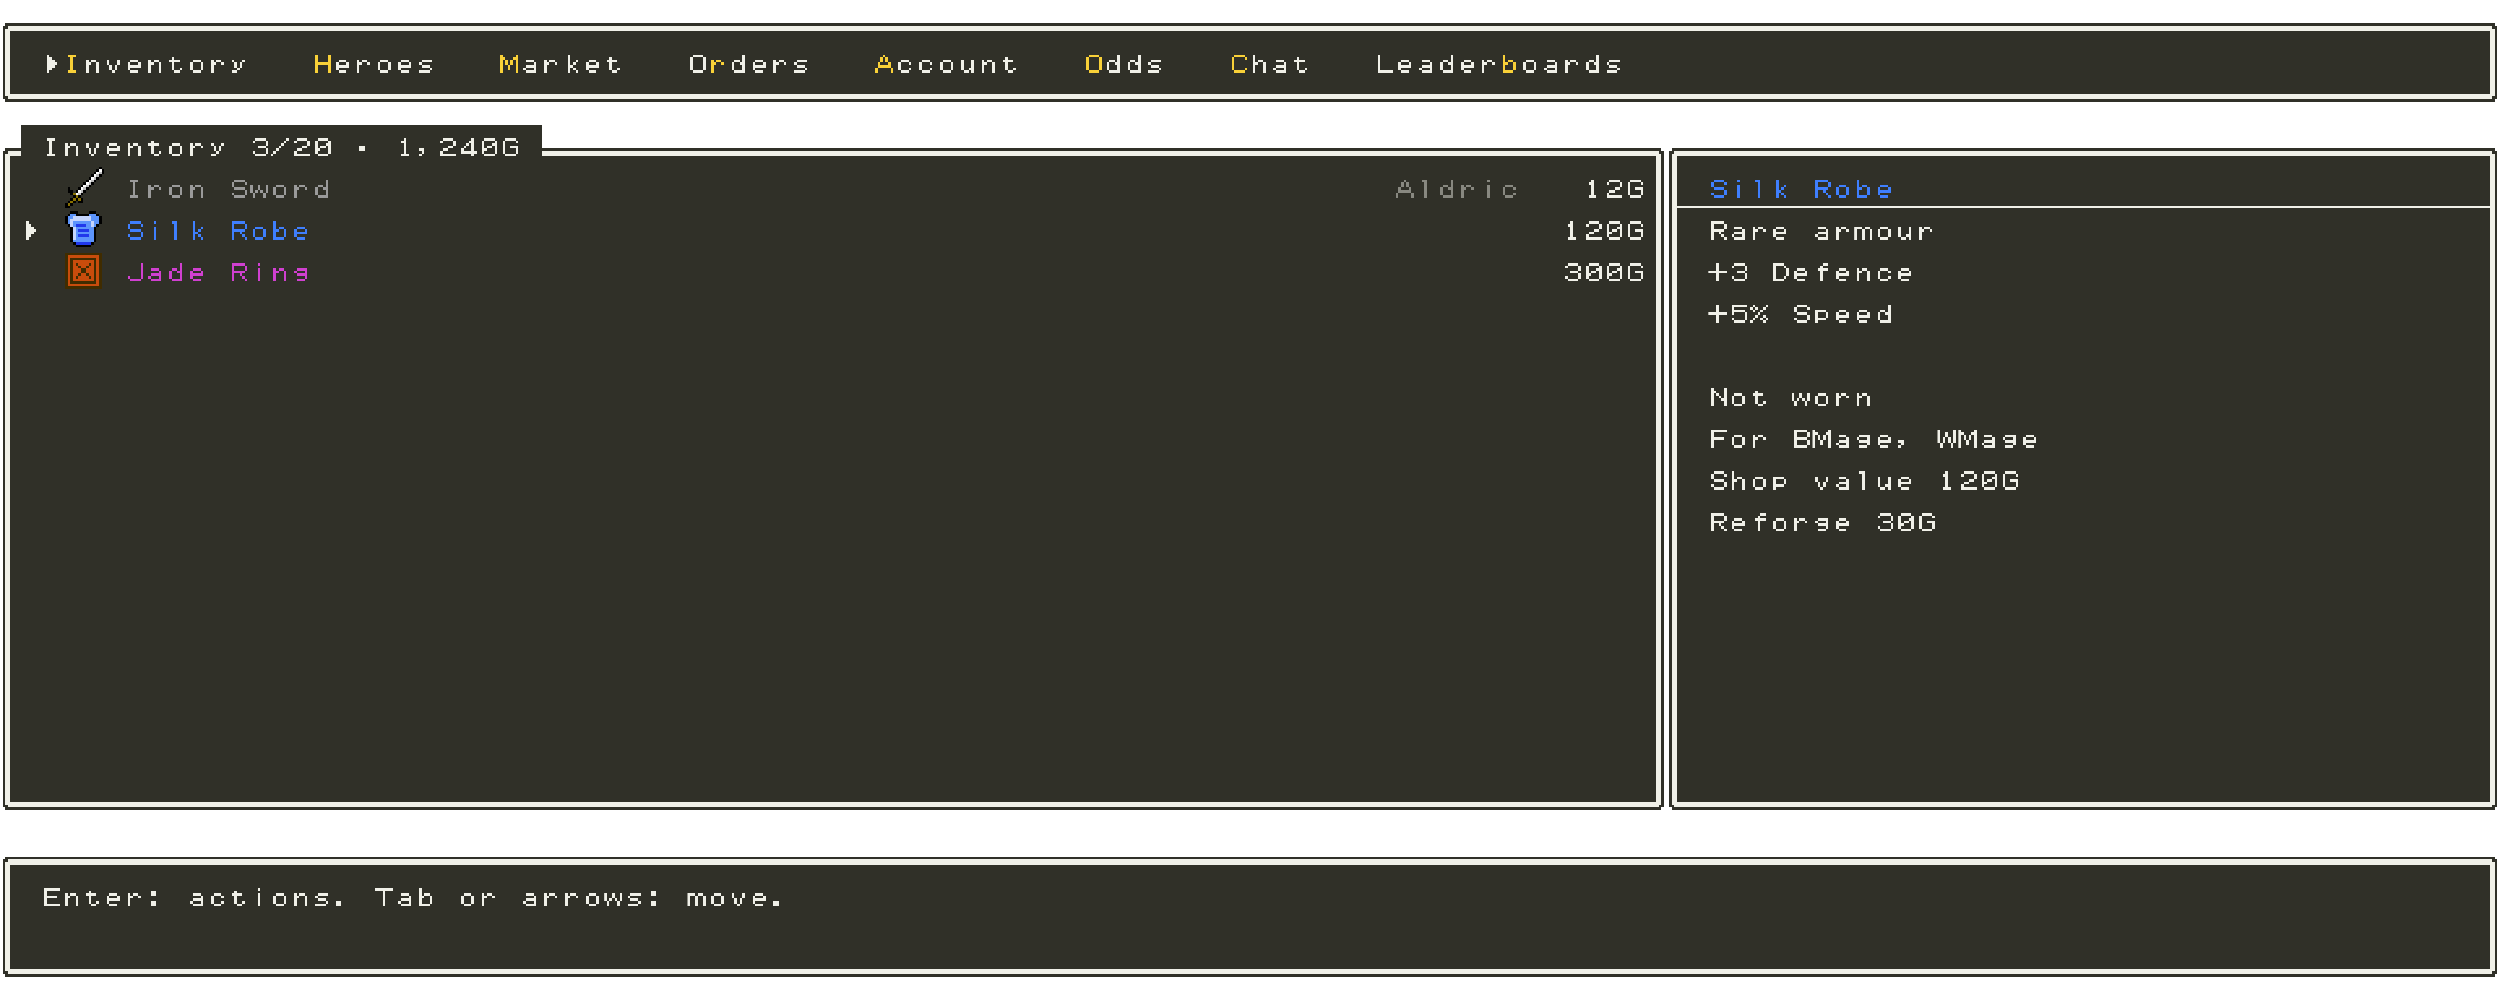
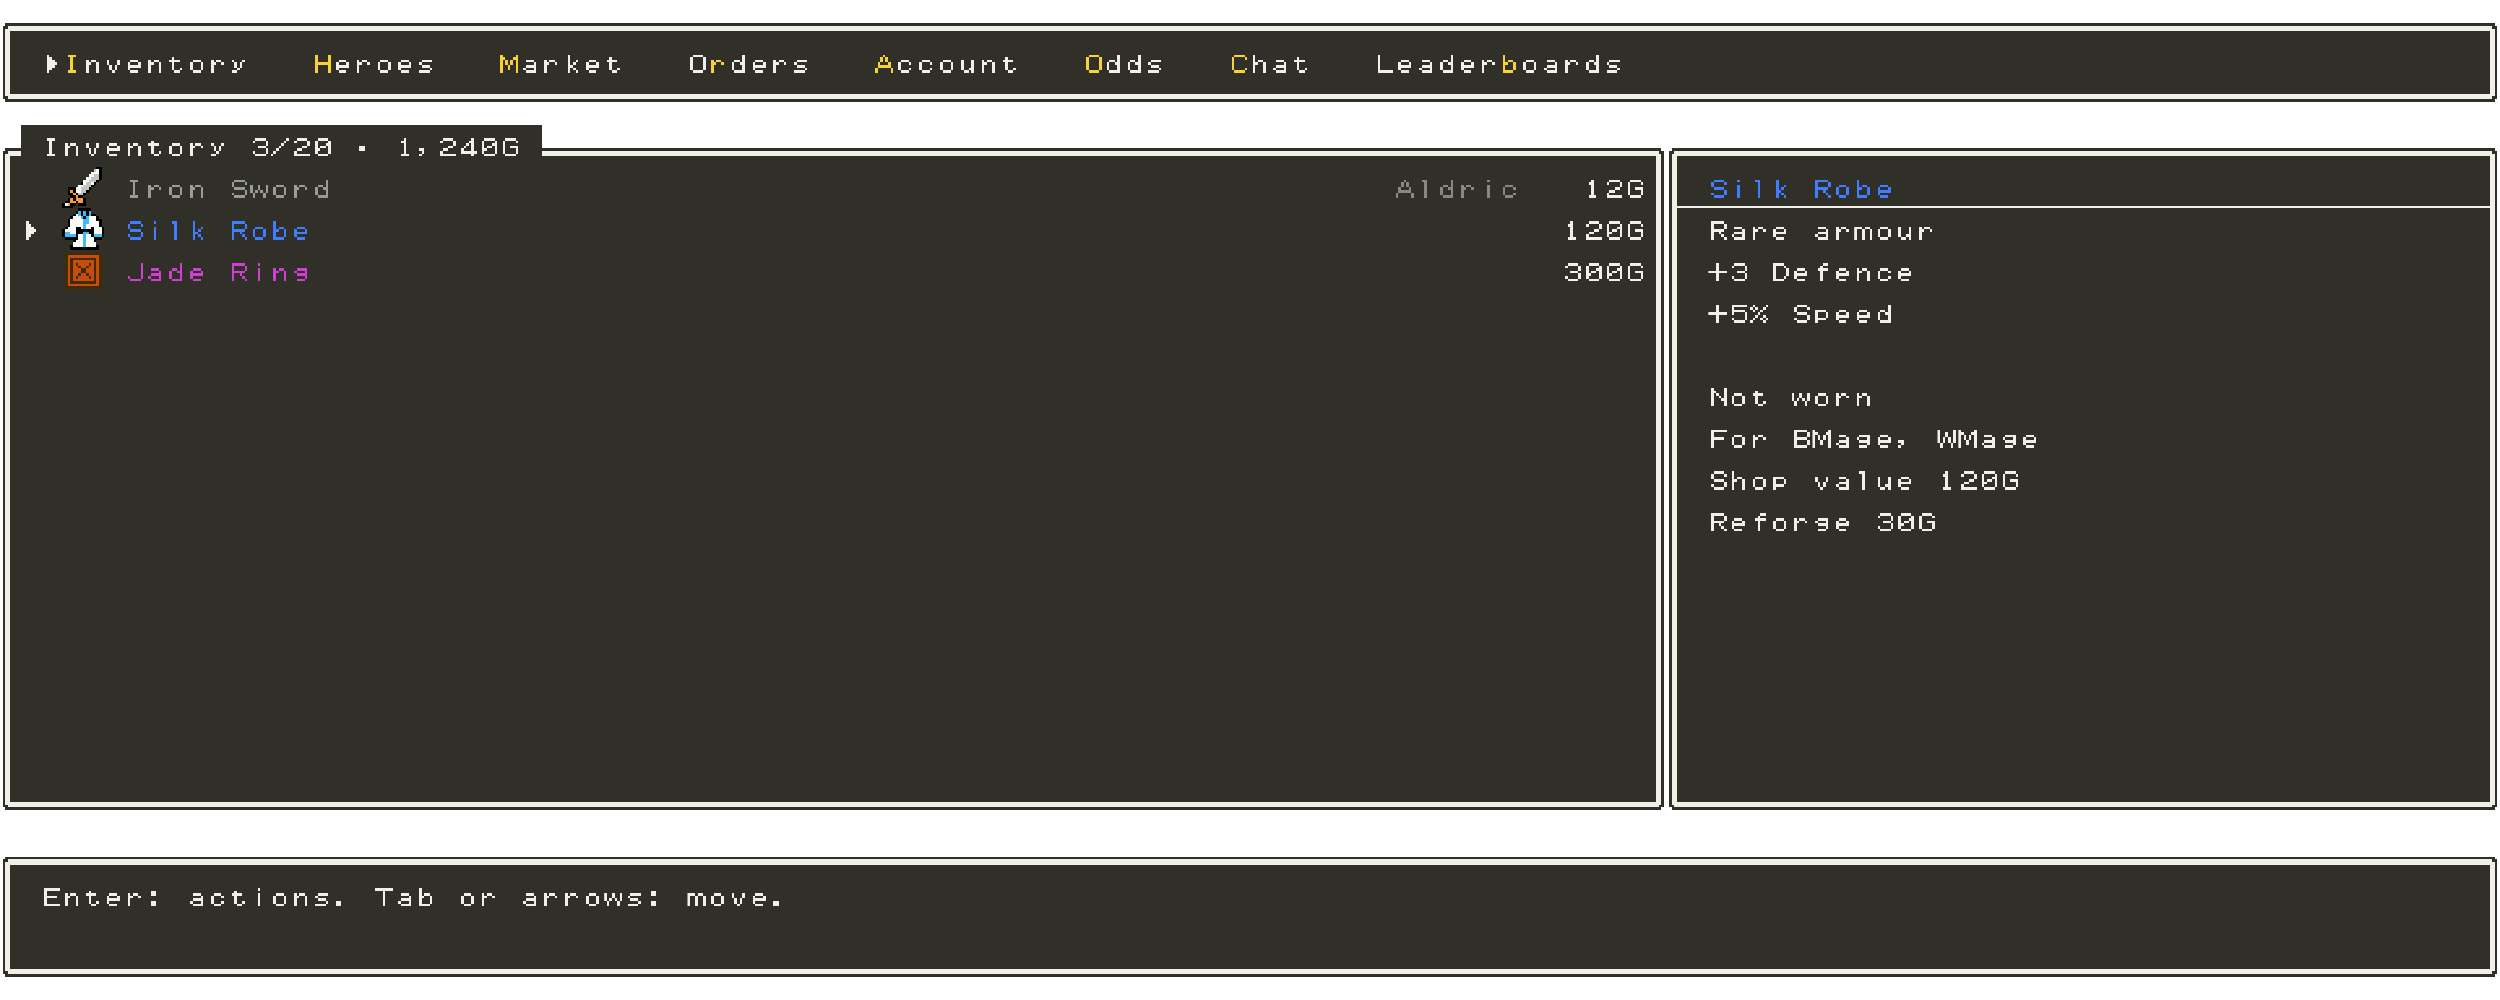
<svg xmlns="http://www.w3.org/2000/svg" viewBox="0 0 960 384" width="960" height="384" shape-rendering="crispEdges">
  <defs>
    <symbol id="g0">
      <path d="M2 5h1v1h-1zM2 6h2v1h-2zM2 7h3v1h-3zM2 8h4v1h-4zM2 9h3v1h-3zM2 10h2v1h-2zM2 11h1v1h-1z" />
    </symbol>
    <symbol id="g1">
      <path d="M2 5h3v1h-3zM3 6h1v1h-1zM3 7h1v1h-1zM3 8h1v1h-1zM3 9h1v1h-1zM3 10h1v1h-1zM2 11h3v1h-3z" />
    </symbol>
    <symbol id="g2">
      <path d="M1 7h1v1h-1zM3 7h2v1h-2zM1 8h2v1h-2zM5 8h1v1h-1zM1 9h1v1h-1zM5 9h1v1h-1zM1 10h1v1h-1zM5 10h1v1h-1zM1 11h1v1h-1zM5 11h1v1h-1z" />
    </symbol>
    <symbol id="g3">
      <path d="M1 7h1v1h-1zM5 7h1v1h-1zM1 8h1v1h-1zM5 8h1v1h-1zM2 9h1v1h-1zM4 9h1v1h-1zM2 10h1v1h-1zM4 10h1v1h-1zM3 11h1v1h-1z" />
    </symbol>
    <symbol id="g4">
      <path d="M2 7h3v1h-3zM1 8h1v1h-1zM5 8h1v1h-1zM1 9h5v1h-5zM1 10h1v1h-1zM2 11h3v1h-3z" />
    </symbol>
    <symbol id="g5">
      <path d="M2 6h1v1h-1zM1 7h4v1h-4zM2 8h1v1h-1zM2 9h1v1h-1zM2 10h1v1h-1zM5 10h1v1h-1zM3 11h2v1h-2z" />
    </symbol>
    <symbol id="g6">
      <path d="M2 7h3v1h-3zM1 8h1v1h-1zM5 8h1v1h-1zM1 9h1v1h-1zM5 9h1v1h-1zM1 10h1v1h-1zM5 10h1v1h-1zM2 11h3v1h-3z" />
    </symbol>
    <symbol id="g7">
      <path d="M1 7h1v1h-1zM3 7h2v1h-2zM1 8h2v1h-2zM5 8h1v1h-1zM1 9h1v1h-1zM1 10h1v1h-1zM1 11h1v1h-1z" />
    </symbol>
    <symbol id="g8">
      <path d="M1 7h1v1h-1zM5 7h1v1h-1zM2 8h1v1h-1zM4 8h1v1h-1zM2 9h1v1h-1zM4 9h1v1h-1zM3 10h1v1h-1zM1 11h2v1h-2z" />
    </symbol>
    <symbol id="g9">
      <path d="M1 5h1v1h-1zM6 5h1v1h-1zM1 6h1v1h-1zM6 6h1v1h-1zM1 7h1v1h-1zM6 7h1v1h-1zM1 8h6v1h-6zM1 9h1v1h-1zM6 9h1v1h-1zM1 10h1v1h-1zM6 10h1v1h-1zM1 11h1v1h-1zM6 11h1v1h-1z" />
    </symbol>
    <symbol id="g10">
      <path d="M2 7h4v1h-4zM1 8h1v1h-1zM2 9h3v1h-3zM5 10h1v1h-1zM1 11h4v1h-4z" />
    </symbol>
    <symbol id="g11">
      <path d="M0 5h1v1h-1zM6 5h1v1h-1zM0 6h2v1h-2zM5 6h2v1h-2zM0 7h1v1h-1zM2 7h1v1h-1zM4 7h1v1h-1zM6 7h1v1h-1zM0 8h1v1h-1zM2 8h1v1h-1zM4 8h1v1h-1zM6 8h1v1h-1zM0 9h1v1h-1zM3 9h1v1h-1zM6 9h1v1h-1zM0 10h1v1h-1zM3 10h1v1h-1zM6 10h1v1h-1zM0 11h1v1h-1zM6 11h1v1h-1z" />
    </symbol>
    <symbol id="g12">
      <path d="M2 7h3v1h-3zM5 8h1v1h-1zM2 9h4v1h-4zM1 10h1v1h-1zM5 10h1v1h-1zM2 11h4v1h-4z" />
    </symbol>
    <symbol id="g13">
      <path d="M2 5h1v1h-1zM2 6h1v1h-1zM2 7h1v1h-1zM5 7h1v1h-1zM2 8h1v1h-1zM4 8h1v1h-1zM2 9h2v1h-2zM2 10h1v1h-1zM4 10h1v1h-1zM2 11h1v1h-1zM5 11h1v1h-1z" />
    </symbol>
    <symbol id="g14">
      <path d="M2 5h4v1h-4zM1 6h1v1h-1zM6 6h1v1h-1zM1 7h1v1h-1zM6 7h1v1h-1zM1 8h1v1h-1zM6 8h1v1h-1zM1 9h1v1h-1zM6 9h1v1h-1zM1 10h1v1h-1zM6 10h1v1h-1zM2 11h4v1h-4z" />
    </symbol>
    <symbol id="g15">
      <path d="M5 5h1v1h-1zM5 6h1v1h-1zM2 7h2v1h-2zM5 7h1v1h-1zM1 8h1v1h-1zM4 8h2v1h-2zM1 9h1v1h-1zM5 9h1v1h-1zM1 10h1v1h-1zM5 10h1v1h-1zM2 11h4v1h-4z" />
    </symbol>
    <symbol id="g16">
      <path d="M3 5h1v1h-1zM2 6h1v1h-1zM4 6h1v1h-1zM2 7h1v1h-1zM4 7h1v1h-1zM1 8h1v1h-1zM5 8h1v1h-1zM1 9h5v1h-5zM0 10h1v1h-1zM6 10h1v1h-1zM0 11h1v1h-1zM6 11h1v1h-1z" />
    </symbol>
    <symbol id="g17">
      <path d="M2 7h3v1h-3zM1 8h1v1h-1zM5 8h1v1h-1zM1 9h1v1h-1zM1 10h1v1h-1zM5 10h1v1h-1zM2 11h3v1h-3z" />
    </symbol>
    <symbol id="g18">
      <path d="M1 7h1v1h-1zM5 7h1v1h-1zM1 8h1v1h-1zM5 8h1v1h-1zM1 9h1v1h-1zM5 9h1v1h-1zM1 10h1v1h-1zM4 10h2v1h-2zM2 11h2v1h-2zM5 11h1v1h-1z" />
    </symbol>
    <symbol id="g19">
      <path d="M2 5h4v1h-4zM1 6h1v1h-1zM6 6h1v1h-1zM1 7h1v1h-1zM1 8h1v1h-1zM1 9h1v1h-1zM1 10h1v1h-1zM6 10h1v1h-1zM2 11h4v1h-4z" />
    </symbol>
    <symbol id="g20">
      <path d="M1 5h1v1h-1zM1 6h1v1h-1zM1 7h1v1h-1zM3 7h2v1h-2zM1 8h2v1h-2zM5 8h1v1h-1zM1 9h1v1h-1zM5 9h1v1h-1zM1 10h1v1h-1zM5 10h1v1h-1zM1 11h1v1h-1zM5 11h1v1h-1z" />
    </symbol>
    <symbol id="g21">
      <path d="M1 5h1v1h-1zM1 6h1v1h-1zM1 7h1v1h-1zM1 8h1v1h-1zM1 9h1v1h-1zM1 10h1v1h-1zM1 11h6v1h-6z" />
    </symbol>
    <symbol id="g22">
      <path d="M1 5h1v1h-1zM1 6h1v1h-1zM1 7h1v1h-1zM3 7h2v1h-2zM1 8h2v1h-2zM5 8h1v1h-1zM1 9h1v1h-1zM5 9h1v1h-1zM1 10h1v1h-1zM5 10h1v1h-1zM1 11h4v1h-4z" />
    </symbol>
    <symbol id="g23">
      <path d="M2 5h4v1h-4zM1 6h1v1h-1zM6 6h1v1h-1zM6 7h1v1h-1zM3 8h3v1h-3zM6 9h1v1h-1zM1 10h1v1h-1zM6 10h1v1h-1zM2 11h4v1h-4z" />
    </symbol>
    <symbol id="g24">
      <path d="M6 5h1v1h-1zM5 6h1v1h-1zM4 7h1v1h-1zM3 8h1v1h-1zM2 9h1v1h-1zM1 10h1v1h-1zM0 11h1v1h-1z" />
    </symbol>
    <symbol id="g25">
      <path d="M2 5h4v1h-4zM1 6h1v1h-1zM6 6h1v1h-1zM6 7h1v1h-1zM4 8h2v1h-2zM2 9h2v1h-2zM1 10h1v1h-1zM1 11h6v1h-6z" />
    </symbol>
    <symbol id="g26">
      <path d="M2 5h4v1h-4zM1 6h1v1h-1zM6 6h1v1h-1zM1 7h1v1h-1zM5 7h2v1h-2zM1 8h1v1h-1zM3 8h2v1h-2zM6 8h1v1h-1zM1 9h2v1h-2zM6 9h1v1h-1zM1 10h1v1h-1zM6 10h1v1h-1zM2 11h4v1h-4z" />
    </symbol>
    <symbol id="g27">
      <path d="M2 8h2v1h-2zM2 9h2v1h-2z" />
    </symbol>
    <symbol id="g28">
      <path d="M3 5h1v1h-1zM2 6h2v1h-2zM3 7h1v1h-1zM3 8h1v1h-1zM3 9h1v1h-1zM3 10h1v1h-1zM2 11h3v1h-3z" />
    </symbol>
    <symbol id="g29">
      <path d="M1 9h2v1h-2zM2 10h1v1h-1zM1 11h1v1h-1z" />
    </symbol>
    <symbol id="g30">
      <path d="M5 5h1v1h-1zM4 6h2v1h-2zM3 7h1v1h-1zM5 7h1v1h-1zM2 8h1v1h-1zM5 8h1v1h-1zM1 9h1v1h-1zM5 9h1v1h-1zM1 10h6v1h-6zM5 11h1v1h-1z" />
    </symbol>
    <symbol id="g31">
      <path d="M2 5h4v1h-4zM1 6h1v1h-1zM6 6h1v1h-1zM1 7h1v1h-1zM1 8h1v1h-1zM4 8h3v1h-3zM1 9h1v1h-1zM6 9h1v1h-1zM1 10h1v1h-1zM6 10h1v1h-1zM2 11h4v1h-4z" />
    </symbol>
    <symbol id="g32">
      <path d="M2 5h4v1h-4zM1 6h1v1h-1zM6 6h1v1h-1zM1 7h1v1h-1zM2 8h4v1h-4zM6 9h1v1h-1zM1 10h1v1h-1zM6 10h1v1h-1zM2 11h4v1h-4z" />
    </symbol>
    <symbol id="g33">
      <path d="M0 7h1v1h-1zM3 7h1v1h-1zM6 7h1v1h-1zM0 8h1v1h-1zM3 8h1v1h-1zM6 8h1v1h-1zM0 9h1v1h-1zM2 9h1v1h-1zM4 9h1v1h-1zM6 9h1v1h-1zM1 10h1v1h-1zM5 10h1v1h-1zM1 11h1v1h-1zM5 11h1v1h-1z" />
    </symbol>
    <symbol id="g34">
      <path d="M2 5h2v1h-2zM3 6h1v1h-1zM3 7h1v1h-1zM3 8h1v1h-1zM3 9h1v1h-1zM3 10h1v1h-1zM3 11h1v1h-1z" />
    </symbol>
    <symbol id="g35">
      <path d="M3 5h1v1h-1zM3 7h1v1h-1zM3 8h1v1h-1zM3 9h1v1h-1zM3 10h1v1h-1zM3 11h1v1h-1z" />
    </symbol>
    <symbol id="g36">
      <path d="M1 5h5v1h-5zM1 6h1v1h-1zM6 6h1v1h-1zM1 7h1v1h-1zM6 7h1v1h-1zM1 8h5v1h-5zM1 9h1v1h-1zM4 9h1v1h-1zM1 10h1v1h-1zM5 10h1v1h-1zM1 11h1v1h-1zM6 11h1v1h-1z" />
    </symbol>
    <symbol id="g37">
      <path d="M6 5h1v1h-1zM6 6h1v1h-1zM6 7h1v1h-1zM6 8h1v1h-1zM6 9h1v1h-1zM1 10h1v1h-1zM6 10h1v1h-1zM2 11h4v1h-4z" />
    </symbol>
    <symbol id="g38">
      <path d="M2 7h4v1h-4zM1 8h1v1h-1zM5 8h1v1h-1zM2 9h4v1h-4zM5 10h1v1h-1zM2 11h3v1h-3z" />
    </symbol>
    <symbol id="g39">
      <path d="M0 7h3v1h-3zM4 7h2v1h-2zM0 8h1v1h-1zM3 8h1v1h-1zM6 8h1v1h-1zM0 9h1v1h-1zM3 9h1v1h-1zM6 9h1v1h-1zM0 10h1v1h-1zM3 10h1v1h-1zM6 10h1v1h-1zM0 11h1v1h-1zM3 11h1v1h-1zM6 11h1v1h-1z" />
    </symbol>
    <symbol id="g40">
      <path d="M3 5h1v1h-1zM3 6h1v1h-1zM3 7h1v1h-1zM0 8h7v1h-7zM3 9h1v1h-1zM3 10h1v1h-1zM3 11h1v1h-1z" />
    </symbol>
    <symbol id="g41">
      <path d="M1 5h4v1h-4zM1 6h1v1h-1zM5 6h1v1h-1zM1 7h1v1h-1zM6 7h1v1h-1zM1 8h1v1h-1zM6 8h1v1h-1zM1 9h1v1h-1zM6 9h1v1h-1zM1 10h1v1h-1zM5 10h1v1h-1zM1 11h4v1h-4z" />
    </symbol>
    <symbol id="g42">
      <path d="M4 5h2v1h-2zM3 6h1v1h-1zM2 7h4v1h-4zM3 8h1v1h-1zM3 9h1v1h-1zM3 10h1v1h-1zM3 11h1v1h-1z" />
    </symbol>
    <symbol id="g43">
      <path d="M1 5h6v1h-6zM1 6h1v1h-1zM1 7h5v1h-5zM1 8h1v1h-1zM6 8h1v1h-1zM6 9h1v1h-1zM1 10h1v1h-1zM6 10h1v1h-1zM2 11h4v1h-4z" />
    </symbol>
    <symbol id="g44">
      <path d="M1 5h1v1h-1zM6 5h1v1h-1zM0 6h1v1h-1zM2 6h1v1h-1zM5 6h1v1h-1zM1 7h1v1h-1zM4 7h1v1h-1zM3 8h1v1h-1zM2 9h1v1h-1zM5 9h1v1h-1zM1 10h1v1h-1zM4 10h1v1h-1zM6 10h1v1h-1zM0 11h1v1h-1zM5 11h1v1h-1z" />
    </symbol>
    <symbol id="g45">
      <path d="M1 7h4v1h-4zM1 8h1v1h-1zM5 8h1v1h-1zM1 9h1v1h-1zM5 9h1v1h-1zM1 10h4v1h-4zM1 11h1v1h-1z" />
    </symbol>
    <symbol id="g46">
      <path d="M1 5h1v1h-1zM6 5h1v1h-1zM1 6h2v1h-2zM6 6h1v1h-1zM1 7h1v1h-1zM3 7h1v1h-1zM6 7h1v1h-1zM1 8h1v1h-1zM4 8h1v1h-1zM6 8h1v1h-1zM1 9h1v1h-1zM5 9h2v1h-2zM1 10h1v1h-1zM6 10h1v1h-1zM1 11h1v1h-1zM6 11h1v1h-1z" />
    </symbol>
    <symbol id="g47">
      <path d="M1 5h6v1h-6zM1 6h1v1h-1zM1 7h1v1h-1zM1 8h5v1h-5zM1 9h1v1h-1zM1 10h1v1h-1zM1 11h1v1h-1z" />
    </symbol>
    <symbol id="g48">
      <path d="M1 5h5v1h-5zM1 6h1v1h-1zM6 6h1v1h-1zM1 7h1v1h-1zM6 7h1v1h-1zM1 8h5v1h-5zM1 9h1v1h-1zM6 9h1v1h-1zM1 10h1v1h-1zM6 10h1v1h-1zM1 11h5v1h-5z" />
    </symbol>
    <symbol id="g49">
      <path d="M0 5h1v1h-1zM6 5h1v1h-1zM0 6h1v1h-1zM3 6h1v1h-1zM6 6h1v1h-1zM0 7h1v1h-1zM3 7h1v1h-1zM6 7h1v1h-1zM0 8h1v1h-1zM2 8h1v1h-1zM4 8h1v1h-1zM6 8h1v1h-1zM0 9h1v1h-1zM2 9h1v1h-1zM4 9h1v1h-1zM6 9h1v1h-1zM1 10h1v1h-1zM5 10h1v1h-1zM1 11h1v1h-1zM5 11h1v1h-1z" />
    </symbol>
    <symbol id="g50">
      <path d="M1 5h6v1h-6zM1 6h1v1h-1zM1 7h1v1h-1zM1 8h5v1h-5zM1 9h1v1h-1zM1 10h1v1h-1zM1 11h6v1h-6z" />
    </symbol>
    <symbol id="g51">
      <path d="M2 6h2v1h-2zM2 7h2v1h-2zM2 10h2v1h-2zM2 11h2v1h-2z" />
    </symbol>
    <symbol id="g52">
      <path d="M1 10h2v1h-2zM1 11h2v1h-2z" />
    </symbol>
    <symbol id="g53">
      <path d="M0 5h7v1h-7zM3 6h1v1h-1zM3 7h1v1h-1zM3 8h1v1h-1zM3 9h1v1h-1zM3 10h1v1h-1zM3 11h1v1h-1z" />
    </symbol>
  </defs>
  <g id="w-tab">
    <path fill="#303028" d="M2 9H958V10H959V38H958V39H2V38H1V10H2Z" />
    <g fill="#f0f0e8">
      <rect x="3" y="10" width="954" height="1" />
      <rect x="2" y="11" width="956" height="1" />
      <rect x="2" y="36" width="956" height="1" />
      <rect x="3" y="37" width="954" height="1" />
      <rect x="2" y="12" width="2" height="24" />
      <rect x="956" y="12" width="2" height="24" />
    </g>
    <use href="#g0" x="16" y="16" fill="#f0f0e8" />
    <use href="#g1" x="24" y="16" fill="#f8d038" />
    <use href="#g2" x="32" y="16" fill="#f0f0e8" />
    <use href="#g3" x="40" y="16" fill="#f0f0e8" />
    <use href="#g4" x="48" y="16" fill="#f0f0e8" />
    <use href="#g2" x="56" y="16" fill="#f0f0e8" />
    <use href="#g5" x="64" y="16" fill="#f0f0e8" />
    <use href="#g6" x="72" y="16" fill="#f0f0e8" />
    <use href="#g7" x="80" y="16" fill="#f0f0e8" />
    <use href="#g8" x="88" y="16" fill="#f0f0e8" />
    <use href="#g9" x="120" y="16" fill="#f8d038" />
    <use href="#g4" x="128" y="16" fill="#f0f0e8" />
    <use href="#g7" x="136" y="16" fill="#f0f0e8" />
    <use href="#g6" x="144" y="16" fill="#f0f0e8" />
    <use href="#g4" x="152" y="16" fill="#f0f0e8" />
    <use href="#g10" x="160" y="16" fill="#f0f0e8" />
    <use href="#g11" x="192" y="16" fill="#f8d038" />
    <use href="#g12" x="200" y="16" fill="#f0f0e8" />
    <use href="#g7" x="208" y="16" fill="#f0f0e8" />
    <use href="#g13" x="216" y="16" fill="#f0f0e8" />
    <use href="#g4" x="224" y="16" fill="#f0f0e8" />
    <use href="#g5" x="232" y="16" fill="#f0f0e8" />
    <use href="#g14" x="264" y="16" fill="#f0f0e8" />
    <use href="#g7" x="272" y="16" fill="#f8d038" />
    <use href="#g15" x="280" y="16" fill="#f0f0e8" />
    <use href="#g4" x="288" y="16" fill="#f0f0e8" />
    <use href="#g7" x="296" y="16" fill="#f0f0e8" />
    <use href="#g10" x="304" y="16" fill="#f0f0e8" />
    <use href="#g16" x="336" y="16" fill="#f8d038" />
    <use href="#g17" x="344" y="16" fill="#f0f0e8" />
    <use href="#g17" x="352" y="16" fill="#f0f0e8" />
    <use href="#g6" x="360" y="16" fill="#f0f0e8" />
    <use href="#g18" x="368" y="16" fill="#f0f0e8" />
    <use href="#g2" x="376" y="16" fill="#f0f0e8" />
    <use href="#g5" x="384" y="16" fill="#f0f0e8" />
    <use href="#g14" x="416" y="16" fill="#f8d038" />
    <use href="#g15" x="424" y="16" fill="#f0f0e8" />
    <use href="#g15" x="432" y="16" fill="#f0f0e8" />
    <use href="#g10" x="440" y="16" fill="#f0f0e8" />
    <use href="#g19" x="472" y="16" fill="#f8d038" />
    <use href="#g20" x="480" y="16" fill="#f0f0e8" />
    <use href="#g12" x="488" y="16" fill="#f0f0e8" />
    <use href="#g5" x="496" y="16" fill="#f0f0e8" />
    <use href="#g21" x="528" y="16" fill="#f0f0e8" />
    <use href="#g4" x="536" y="16" fill="#f0f0e8" />
    <use href="#g12" x="544" y="16" fill="#f0f0e8" />
    <use href="#g15" x="552" y="16" fill="#f0f0e8" />
    <use href="#g4" x="560" y="16" fill="#f0f0e8" />
    <use href="#g7" x="568" y="16" fill="#f0f0e8" />
    <use href="#g22" x="576" y="16" fill="#f8d038" />
    <use href="#g6" x="584" y="16" fill="#f0f0e8" />
    <use href="#g12" x="592" y="16" fill="#f0f0e8" />
    <use href="#g7" x="600" y="16" fill="#f0f0e8" />
    <use href="#g15" x="608" y="16" fill="#f0f0e8" />
    <use href="#g10" x="616" y="16" fill="#f0f0e8" />
  </g>
  <g id="w-list" transform="translate(0 48)">
    <path fill="#303028" d="M2 9H638V10H639V262H638V263H2V262H1V10H2Z" />
    <g fill="#f0f0e8">
      <rect x="3" y="10" width="634" height="1" />
      <rect x="2" y="11" width="636" height="1" />
      <rect x="2" y="260" width="636" height="1" />
      <rect x="3" y="261" width="634" height="1" />
      <rect x="2" y="12" width="2" height="248" />
      <rect x="636" y="12" width="2" height="248" />
    </g>
    <rect x="8" y="0" width="200" height="16" fill="#303028" />
    <use href="#g1" x="16" y="0" fill="#f0f0e8" />
    <use href="#g2" x="24" y="0" fill="#f0f0e8" />
    <use href="#g3" x="32" y="0" fill="#f0f0e8" />
    <use href="#g4" x="40" y="0" fill="#f0f0e8" />
    <use href="#g2" x="48" y="0" fill="#f0f0e8" />
    <use href="#g5" x="56" y="0" fill="#f0f0e8" />
    <use href="#g6" x="64" y="0" fill="#f0f0e8" />
    <use href="#g7" x="72" y="0" fill="#f0f0e8" />
    <use href="#g8" x="80" y="0" fill="#f0f0e8" />
    <use href="#g23" x="96" y="0" fill="#f0f0e8" />
    <use href="#g24" x="104" y="0" fill="#f0f0e8" />
    <use href="#g25" x="112" y="0" fill="#f0f0e8" />
    <use href="#g26" x="120" y="0" fill="#f0f0e8" />
    <use href="#g27" x="136" y="0" fill="#f0f0e8" />
    <use href="#g28" x="152" y="0" fill="#f0f0e8" />
    <use href="#g29" x="160" y="0" fill="#f0f0e8" />
    <use href="#g25" x="168" y="0" fill="#f0f0e8" />
    <use href="#g30" x="176" y="0" fill="#f0f0e8" />
    <use href="#g26" x="184" y="0" fill="#f0f0e8" />
    <use href="#g31" x="192" y="0" fill="#f0f0e8" />
    <g transform="translate(24 16)">
-       <path fill="#000000" d="M14 0h1v1h-1zM13 1h1v1h-1zM15 1h1v1h-1zM12 2h1v1h-1zM15 2h1v1h-1zM11 3h1v1h-1zM14 3h1v1h-1zM10 4h1v1h-1zM13 4h1v1h-1zM9 5h1v1h-1zM12 5h1v1h-1zM8 6h1v1h-1zM11 6h1v1h-1zM7 7h1v1h-1zM10 7h1v1h-1zM2 8h1v1h-1zM6 8h1v1h-1zM9 8h1v1h-1zM2 9h2v1h-2zM5 9h1v1h-1zM8 9h1v1h-1zM3 10h1v1h-1zM7 10h1v1h-1zM4 11h1v1h-1zM6 11h1v1h-1zM3 12h1v1h-1zM5 12h1v1h-1zM7 12h1v1h-1zM2 13h1v1h-1zM4 13h1v1h-1zM6 13h2v1h-2zM1 14h1v1h-1zM3 14h1v1h-1zM1 15h2v1h-2z" />
-       <path fill="#887000" d="M4 10h1v1h-1zM5 11h1v1h-1zM4 12h1v1h-1zM6 12h1v1h-1zM3 13h1v1h-1zM2 14h1v1h-1z" />
-       <path fill="#bcbcbc" d="M14 2h1v1h-1zM13 3h1v1h-1zM12 4h1v1h-1zM11 5h1v1h-1zM10 6h1v1h-1zM9 7h1v1h-1zM8 8h1v1h-1zM7 9h1v1h-1zM6 10h1v1h-1z" />
-       <path fill="#fcfcfc" d="M14 1h1v1h-1zM13 2h1v1h-1zM12 3h1v1h-1zM11 4h1v1h-1zM10 5h1v1h-1zM9 6h1v1h-1zM8 7h1v1h-1zM7 8h1v1h-1zM6 9h1v1h-1zM5 10h1v1h-1z" />
+       <path fill="#000000" d="M13 0h2v1h-2zM14 1h1v1h-1zM14 2h1v1h-1zM14 3h1v1h-1zM14 4h1v1h-1zM13 5h1v1h-1zM7 6h1v1h-1zM12 6h1v1h-1zM11 7h1v1h-1zM2 8h3v1h-3zM10 8h1v1h-1zM2 9h1v1h-1zM4 9h1v1h-1zM9 9h1v1h-1zM2 10h2v1h-2zM5 10h1v1h-1zM8 10h1v1h-1zM3 11h2v1h-2zM6 11h2v1h-2zM2 12h1v1h-1zM4 12h1v1h-1zM8 12h1v1h-1zM1 13h2v1h-2zM5 13h1v1h-1zM8 13h1v1h-1zM0 14h1v1h-1zM3 14h2v1h-2zM6 14h3v1h-3zM0 15h4v1h-4z" />
+       <path fill="#c4c4c4" d="M12 1h1v1h-1zM12 3h2v1h-2zM11 4h3v1h-3zM10 5h3v1h-3zM9 6h2v1h-2zM8 7h3v1h-3zM7 8h3v1h-3zM7 9h2v1h-2zM6 10h2v1h-2z" />
+       <path fill="#fc9838" d="M3 9h1v1h-1zM4 10h1v1h-1zM5 11h1v1h-1zM3 12h1v1h-1zM5 12h3v1h-3zM3 13h2v1h-2zM6 13h2v1h-2zM2 14h1v1h-1z" />
+       <path fill="#fcfcfc" d="M13 1h1v1h-1zM11 2h3v1h-3zM10 3h2v1h-2zM9 4h2v1h-2zM8 5h2v1h-2zM8 6h1v1h-1zM11 6h1v1h-1zM6 7h2v1h-2zM5 8h2v1h-2zM5 9h2v1h-2zM1 14h1v1h-1z" />
    </g>
    <use href="#g1" x="48" y="16" fill="#9a9a9a" />
    <use href="#g7" x="56" y="16" fill="#9a9a9a" />
    <use href="#g6" x="64" y="16" fill="#9a9a9a" />
    <use href="#g2" x="72" y="16" fill="#9a9a9a" />
    <use href="#g32" x="88" y="16" fill="#9a9a9a" />
    <use href="#g33" x="96" y="16" fill="#9a9a9a" />
    <use href="#g6" x="104" y="16" fill="#9a9a9a" />
    <use href="#g7" x="112" y="16" fill="#9a9a9a" />
    <use href="#g15" x="120" y="16" fill="#9a9a9a" />
    <use href="#g16" x="536" y="16" fill="#888880" />
    <use href="#g34" x="544" y="16" fill="#888880" />
    <use href="#g15" x="552" y="16" fill="#888880" />
    <use href="#g7" x="560" y="16" fill="#888880" />
    <use href="#g35" x="568" y="16" fill="#888880" />
    <use href="#g17" x="576" y="16" fill="#888880" />
    <use href="#g28" x="608" y="16" fill="#f0f0e8" />
    <use href="#g25" x="616" y="16" fill="#f0f0e8" />
    <use href="#g31" x="624" y="16" fill="#f0f0e8" />
    <use href="#g0" x="8" y="32" fill="#f0f0e8" />
    <g transform="translate(24 32)">
-       <path fill="#000000" d="M3 1h3v1h-3zM10 1h3v1h-3zM2 2h1v1h-1zM5 2h5v1h-5zM13 2h1v1h-1zM1 3h1v1h-1zM14 3h1v1h-1zM1 4h1v1h-1zM14 4h1v1h-1zM1 5h1v1h-1zM14 5h1v1h-1zM2 6h1v1h-1zM13 6h1v1h-1zM3 7h1v1h-1zM12 7h1v1h-1zM3 8h1v1h-1zM12 8h1v1h-1zM3 9h1v1h-1zM12 9h1v1h-1zM3 10h1v1h-1zM12 10h1v1h-1zM3 11h1v1h-1zM12 11h1v1h-1zM3 12h1v1h-1zM12 12h1v1h-1zM4 13h1v1h-1zM11 13h1v1h-1zM5 14h6v1h-6z" />
-       <path fill="#2038ec" d="M5 6h4v1h-4zM6 8h4v1h-4zM6 10h4v1h-4zM5 13h6v1h-6z" />
-       <path fill="#5c94fc" d="M3 2h2v1h-2zM10 2h3v1h-3zM2 3h2v1h-2zM11 3h3v1h-3zM2 4h1v1h-1zM11 4h3v1h-3zM2 5h1v1h-1zM4 5h7v1h-7zM12 5h2v1h-2zM4 6h1v1h-1zM9 6h2v1h-2zM12 6h1v1h-1zM5 7h7v1h-7zM5 8h1v1h-1zM10 8h2v1h-2zM5 9h7v1h-7zM5 10h1v1h-1zM10 10h2v1h-2zM5 11h7v1h-7zM4 12h8v1h-8z" />
-       <path fill="#c4d4fc" d="M4 3h7v1h-7zM3 4h8v1h-8zM3 5h1v1h-1zM11 5h1v1h-1zM3 6h1v1h-1zM11 6h1v1h-1zM4 7h1v1h-1zM4 8h1v1h-1zM4 9h1v1h-1zM4 10h1v1h-1zM4 11h1v1h-1z" />
+       <path fill="#000000" d="M6 0h5v1h-5zM5 1h1v1h-1zM7 1h1v1h-1zM9 1h1v1h-1zM4 2h1v1h-1zM7 2h1v1h-1zM9 2h1v1h-1zM11 2h2v1h-2zM3 3h1v1h-1zM8 3h1v1h-1zM13 3h1v1h-1zM2 4h1v1h-1zM13 4h2v1h-2zM2 5h1v1h-1zM14 5h1v1h-1zM2 6h1v1h-1zM14 6h1v1h-1zM1 7h1v1h-1zM5 7h2v1h-2zM11 7h1v1h-1zM15 7h1v1h-1zM0 8h1v1h-1zM5 8h7v1h-7zM15 8h1v1h-1zM0 9h1v1h-1zM5 9h3v1h-3zM10 9h2v1h-2zM15 9h1v1h-1zM0 10h1v1h-1zM5 10h1v1h-1zM11 10h1v1h-1zM15 10h1v1h-1zM1 11h5v1h-5zM12 11h3v1h-3zM4 12h1v1h-1zM12 12h1v1h-1zM3 14h1v1h-1zM13 14h1v1h-1zM3 15h11v1h-11z" />
+       <path fill="#3cbcfc" d="M6 1h1v1h-1zM8 1h1v1h-1zM10 1h1v1h-1zM6 2h1v1h-1zM8 2h1v1h-1zM10 2h1v1h-1zM7 3h1v1h-1zM9 3h1v1h-1zM8 4h2v1h-2zM8 5h2v1h-2zM8 6h1v1h-1zM8 7h1v1h-1zM1 9h2v1h-2zM8 9h2v1h-2zM1 10h4v1h-4zM8 10h1v1h-1zM12 10h3v1h-3zM8 11h1v1h-1zM8 12h1v1h-1zM8 13h1v1h-1zM8 14h1v1h-1z" />
+       <path fill="#fcfcfc" d="M5 2h1v1h-1zM4 3h3v1h-3zM10 3h3v1h-3zM3 4h5v1h-5zM10 4h3v1h-3zM3 5h5v1h-5zM10 5h4v1h-4zM3 6h5v1h-5zM9 6h5v1h-5zM2 7h3v1h-3zM7 7h1v1h-1zM9 7h2v1h-2zM12 7h3v1h-3zM1 8h4v1h-4zM12 8h3v1h-3zM3 9h2v1h-2zM12 9h3v1h-3zM6 10h2v1h-2zM9 10h2v1h-2zM6 11h2v1h-2zM9 11h3v1h-3zM5 12h3v1h-3zM9 12h3v1h-3zM4 13h4v1h-4zM9 13h4v1h-4zM4 14h4v1h-4zM9 14h4v1h-4z" />
    </g>
    <use href="#g32" x="48" y="32" fill="#3f7fff" />
    <use href="#g35" x="56" y="32" fill="#3f7fff" />
    <use href="#g34" x="64" y="32" fill="#3f7fff" />
    <use href="#g13" x="72" y="32" fill="#3f7fff" />
    <use href="#g36" x="88" y="32" fill="#3f7fff" />
    <use href="#g6" x="96" y="32" fill="#3f7fff" />
    <use href="#g22" x="104" y="32" fill="#3f7fff" />
    <use href="#g4" x="112" y="32" fill="#3f7fff" />
    <use href="#g28" x="600" y="32" fill="#f0f0e8" />
    <use href="#g25" x="608" y="32" fill="#f0f0e8" />
    <use href="#g26" x="616" y="32" fill="#f0f0e8" />
    <use href="#g31" x="624" y="32" fill="#f0f0e8" />
    <g transform="translate(24 48)">
      <path fill="#402c00" d="M1 1h14v1h-14zM1 2h1v1h-1zM14 2h1v1h-1zM1 3h1v1h-1zM3 3h10v1h-10zM14 3h1v1h-1zM1 4h1v1h-1zM3 4h1v1h-1zM12 4h1v1h-1zM14 4h1v1h-1zM1 5h1v1h-1zM3 5h1v1h-1zM5 5h1v1h-1zM10 5h1v1h-1zM12 5h1v1h-1zM14 5h1v1h-1zM1 6h1v1h-1zM3 6h1v1h-1zM6 6h1v1h-1zM9 6h1v1h-1zM12 6h1v1h-1zM14 6h1v1h-1zM1 7h1v1h-1zM3 7h1v1h-1zM7 7h2v1h-2zM12 7h1v1h-1zM14 7h1v1h-1zM1 8h1v1h-1zM3 8h1v1h-1zM7 8h2v1h-2zM12 8h1v1h-1zM14 8h1v1h-1zM1 9h1v1h-1zM3 9h1v1h-1zM6 9h1v1h-1zM9 9h1v1h-1zM12 9h1v1h-1zM14 9h1v1h-1zM1 10h1v1h-1zM3 10h1v1h-1zM5 10h1v1h-1zM10 10h1v1h-1zM12 10h1v1h-1zM14 10h1v1h-1zM1 11h1v1h-1zM3 11h1v1h-1zM12 11h1v1h-1zM14 11h1v1h-1zM1 12h1v1h-1zM3 12h10v1h-10zM14 12h1v1h-1zM1 13h1v1h-1zM14 13h1v1h-1zM1 14h14v1h-14z" />
      <path fill="#c84c0c" d="M2 2h12v1h-12zM2 3h1v1h-1zM13 3h1v1h-1zM2 4h1v1h-1zM4 4h8v1h-8zM13 4h1v1h-1zM2 5h1v1h-1zM4 5h1v1h-1zM6 5h4v1h-4zM11 5h1v1h-1zM13 5h1v1h-1zM2 6h1v1h-1zM4 6h2v1h-2zM7 6h2v1h-2zM10 6h2v1h-2zM13 6h1v1h-1zM2 7h1v1h-1zM4 7h3v1h-3zM9 7h3v1h-3zM13 7h1v1h-1zM2 8h1v1h-1zM4 8h3v1h-3zM9 8h3v1h-3zM13 8h1v1h-1zM2 9h1v1h-1zM4 9h2v1h-2zM7 9h2v1h-2zM10 9h2v1h-2zM13 9h1v1h-1zM2 10h1v1h-1zM4 10h1v1h-1zM6 10h4v1h-4zM11 10h1v1h-1zM13 10h1v1h-1zM2 11h1v1h-1zM4 11h8v1h-8zM13 11h1v1h-1zM2 12h1v1h-1zM13 12h1v1h-1zM2 13h12v1h-12z" />
    </g>
    <use href="#g37" x="48" y="48" fill="#d040d0" />
    <use href="#g12" x="56" y="48" fill="#d040d0" />
    <use href="#g15" x="64" y="48" fill="#d040d0" />
    <use href="#g4" x="72" y="48" fill="#d040d0" />
    <use href="#g36" x="88" y="48" fill="#d040d0" />
    <use href="#g35" x="96" y="48" fill="#d040d0" />
    <use href="#g2" x="104" y="48" fill="#d040d0" />
    <use href="#g38" x="112" y="48" fill="#d040d0" />
    <use href="#g23" x="600" y="48" fill="#f0f0e8" />
    <use href="#g26" x="608" y="48" fill="#f0f0e8" />
    <use href="#g26" x="616" y="48" fill="#f0f0e8" />
    <use href="#g31" x="624" y="48" fill="#f0f0e8" />
  </g>
  <g id="w-detail" transform="translate(0 48)">
    <path fill="#303028" d="M642 9H958V10H959V262H958V263H642V262H641V10H642Z" />
    <g fill="#f0f0e8">
      <rect x="643" y="10" width="314" height="1" />
      <rect x="642" y="11" width="316" height="1" />
      <rect x="642" y="260" width="316" height="1" />
      <rect x="643" y="261" width="314" height="1" />
      <rect x="642" y="12" width="2" height="248" />
      <rect x="956" y="12" width="2" height="248" />
    </g>
    <use href="#g32" x="656" y="16" fill="#3f7fff" />
    <use href="#g35" x="664" y="16" fill="#3f7fff" />
    <use href="#g34" x="672" y="16" fill="#3f7fff" />
    <use href="#g13" x="680" y="16" fill="#3f7fff" />
    <use href="#g36" x="696" y="16" fill="#3f7fff" />
    <use href="#g6" x="704" y="16" fill="#3f7fff" />
    <use href="#g22" x="712" y="16" fill="#3f7fff" />
    <use href="#g4" x="720" y="16" fill="#3f7fff" />
    <rect x="642" y="31" width="316" height="1" fill="#f0f0e8" />
    <use href="#g36" x="656" y="32" fill="#f0f0e8" />
    <use href="#g12" x="664" y="32" fill="#f0f0e8" />
    <use href="#g7" x="672" y="32" fill="#f0f0e8" />
    <use href="#g4" x="680" y="32" fill="#f0f0e8" />
    <use href="#g12" x="696" y="32" fill="#f0f0e8" />
    <use href="#g7" x="704" y="32" fill="#f0f0e8" />
    <use href="#g39" x="712" y="32" fill="#f0f0e8" />
    <use href="#g6" x="720" y="32" fill="#f0f0e8" />
    <use href="#g18" x="728" y="32" fill="#f0f0e8" />
    <use href="#g7" x="736" y="32" fill="#f0f0e8" />
    <use href="#g40" x="656" y="48" fill="#f0f0e8" />
    <use href="#g23" x="664" y="48" fill="#f0f0e8" />
    <use href="#g41" x="680" y="48" fill="#f0f0e8" />
    <use href="#g4" x="688" y="48" fill="#f0f0e8" />
    <use href="#g42" x="696" y="48" fill="#f0f0e8" />
    <use href="#g4" x="704" y="48" fill="#f0f0e8" />
    <use href="#g2" x="712" y="48" fill="#f0f0e8" />
    <use href="#g17" x="720" y="48" fill="#f0f0e8" />
    <use href="#g4" x="728" y="48" fill="#f0f0e8" />
    <use href="#g40" x="656" y="64" fill="#f0f0e8" />
    <use href="#g43" x="664" y="64" fill="#f0f0e8" />
    <use href="#g44" x="672" y="64" fill="#f0f0e8" />
    <use href="#g32" x="688" y="64" fill="#f0f0e8" />
    <use href="#g45" x="696" y="64" fill="#f0f0e8" />
    <use href="#g4" x="704" y="64" fill="#f0f0e8" />
    <use href="#g4" x="712" y="64" fill="#f0f0e8" />
    <use href="#g15" x="720" y="64" fill="#f0f0e8" />
    <use href="#g46" x="656" y="96" fill="#f0f0e8" />
    <use href="#g6" x="664" y="96" fill="#f0f0e8" />
    <use href="#g5" x="672" y="96" fill="#f0f0e8" />
    <use href="#g33" x="688" y="96" fill="#f0f0e8" />
    <use href="#g6" x="696" y="96" fill="#f0f0e8" />
    <use href="#g7" x="704" y="96" fill="#f0f0e8" />
    <use href="#g2" x="712" y="96" fill="#f0f0e8" />
    <use href="#g47" x="656" y="112" fill="#f0f0e8" />
    <use href="#g6" x="664" y="112" fill="#f0f0e8" />
    <use href="#g7" x="672" y="112" fill="#f0f0e8" />
    <use href="#g48" x="688" y="112" fill="#f0f0e8" />
    <use href="#g11" x="696" y="112" fill="#f0f0e8" />
    <use href="#g12" x="704" y="112" fill="#f0f0e8" />
    <use href="#g38" x="712" y="112" fill="#f0f0e8" />
    <use href="#g4" x="720" y="112" fill="#f0f0e8" />
    <use href="#g29" x="728" y="112" fill="#f0f0e8" />
    <use href="#g49" x="744" y="112" fill="#f0f0e8" />
    <use href="#g11" x="752" y="112" fill="#f0f0e8" />
    <use href="#g12" x="760" y="112" fill="#f0f0e8" />
    <use href="#g38" x="768" y="112" fill="#f0f0e8" />
    <use href="#g4" x="776" y="112" fill="#f0f0e8" />
    <use href="#g32" x="656" y="128" fill="#f0f0e8" />
    <use href="#g20" x="664" y="128" fill="#f0f0e8" />
    <use href="#g6" x="672" y="128" fill="#f0f0e8" />
    <use href="#g45" x="680" y="128" fill="#f0f0e8" />
    <use href="#g3" x="696" y="128" fill="#f0f0e8" />
    <use href="#g12" x="704" y="128" fill="#f0f0e8" />
    <use href="#g34" x="712" y="128" fill="#f0f0e8" />
    <use href="#g18" x="720" y="128" fill="#f0f0e8" />
    <use href="#g4" x="728" y="128" fill="#f0f0e8" />
    <use href="#g28" x="744" y="128" fill="#f0f0e8" />
    <use href="#g25" x="752" y="128" fill="#f0f0e8" />
    <use href="#g26" x="760" y="128" fill="#f0f0e8" />
    <use href="#g31" x="768" y="128" fill="#f0f0e8" />
    <use href="#g36" x="656" y="144" fill="#f0f0e8" />
    <use href="#g4" x="664" y="144" fill="#f0f0e8" />
    <use href="#g42" x="672" y="144" fill="#f0f0e8" />
    <use href="#g6" x="680" y="144" fill="#f0f0e8" />
    <use href="#g7" x="688" y="144" fill="#f0f0e8" />
    <use href="#g38" x="696" y="144" fill="#f0f0e8" />
    <use href="#g4" x="704" y="144" fill="#f0f0e8" />
    <use href="#g23" x="720" y="144" fill="#f0f0e8" />
    <use href="#g26" x="728" y="144" fill="#f0f0e8" />
    <use href="#g31" x="736" y="144" fill="#f0f0e8" />
  </g>
  <g id="w-message" transform="translate(0 320)">
    <path fill="#303028" d="M2 9H958V10H959V54H958V55H2V54H1V10H2Z" />
    <g fill="#f0f0e8">
      <rect x="3" y="10" width="954" height="1" />
      <rect x="2" y="11" width="956" height="1" />
      <rect x="2" y="52" width="956" height="1" />
      <rect x="3" y="53" width="954" height="1" />
      <rect x="2" y="12" width="2" height="40" />
      <rect x="956" y="12" width="2" height="40" />
    </g>
    <use href="#g50" x="16" y="16" fill="#f0f0e8" />
    <use href="#g2" x="24" y="16" fill="#f0f0e8" />
    <use href="#g5" x="32" y="16" fill="#f0f0e8" />
    <use href="#g4" x="40" y="16" fill="#f0f0e8" />
    <use href="#g7" x="48" y="16" fill="#f0f0e8" />
    <use href="#g51" x="56" y="16" fill="#f0f0e8" />
    <use href="#g12" x="72" y="16" fill="#f0f0e8" />
    <use href="#g17" x="80" y="16" fill="#f0f0e8" />
    <use href="#g5" x="88" y="16" fill="#f0f0e8" />
    <use href="#g35" x="96" y="16" fill="#f0f0e8" />
    <use href="#g6" x="104" y="16" fill="#f0f0e8" />
    <use href="#g2" x="112" y="16" fill="#f0f0e8" />
    <use href="#g10" x="120" y="16" fill="#f0f0e8" />
    <use href="#g52" x="128" y="16" fill="#f0f0e8" />
    <use href="#g53" x="144" y="16" fill="#f0f0e8" />
    <use href="#g12" x="152" y="16" fill="#f0f0e8" />
    <use href="#g22" x="160" y="16" fill="#f0f0e8" />
    <use href="#g6" x="176" y="16" fill="#f0f0e8" />
    <use href="#g7" x="184" y="16" fill="#f0f0e8" />
    <use href="#g12" x="200" y="16" fill="#f0f0e8" />
    <use href="#g7" x="208" y="16" fill="#f0f0e8" />
    <use href="#g7" x="216" y="16" fill="#f0f0e8" />
    <use href="#g6" x="224" y="16" fill="#f0f0e8" />
    <use href="#g33" x="232" y="16" fill="#f0f0e8" />
    <use href="#g10" x="240" y="16" fill="#f0f0e8" />
    <use href="#g51" x="248" y="16" fill="#f0f0e8" />
    <use href="#g39" x="264" y="16" fill="#f0f0e8" />
    <use href="#g6" x="272" y="16" fill="#f0f0e8" />
    <use href="#g3" x="280" y="16" fill="#f0f0e8" />
    <use href="#g4" x="288" y="16" fill="#f0f0e8" />
    <use href="#g52" x="296" y="16" fill="#f0f0e8" />
  </g>
</svg>
